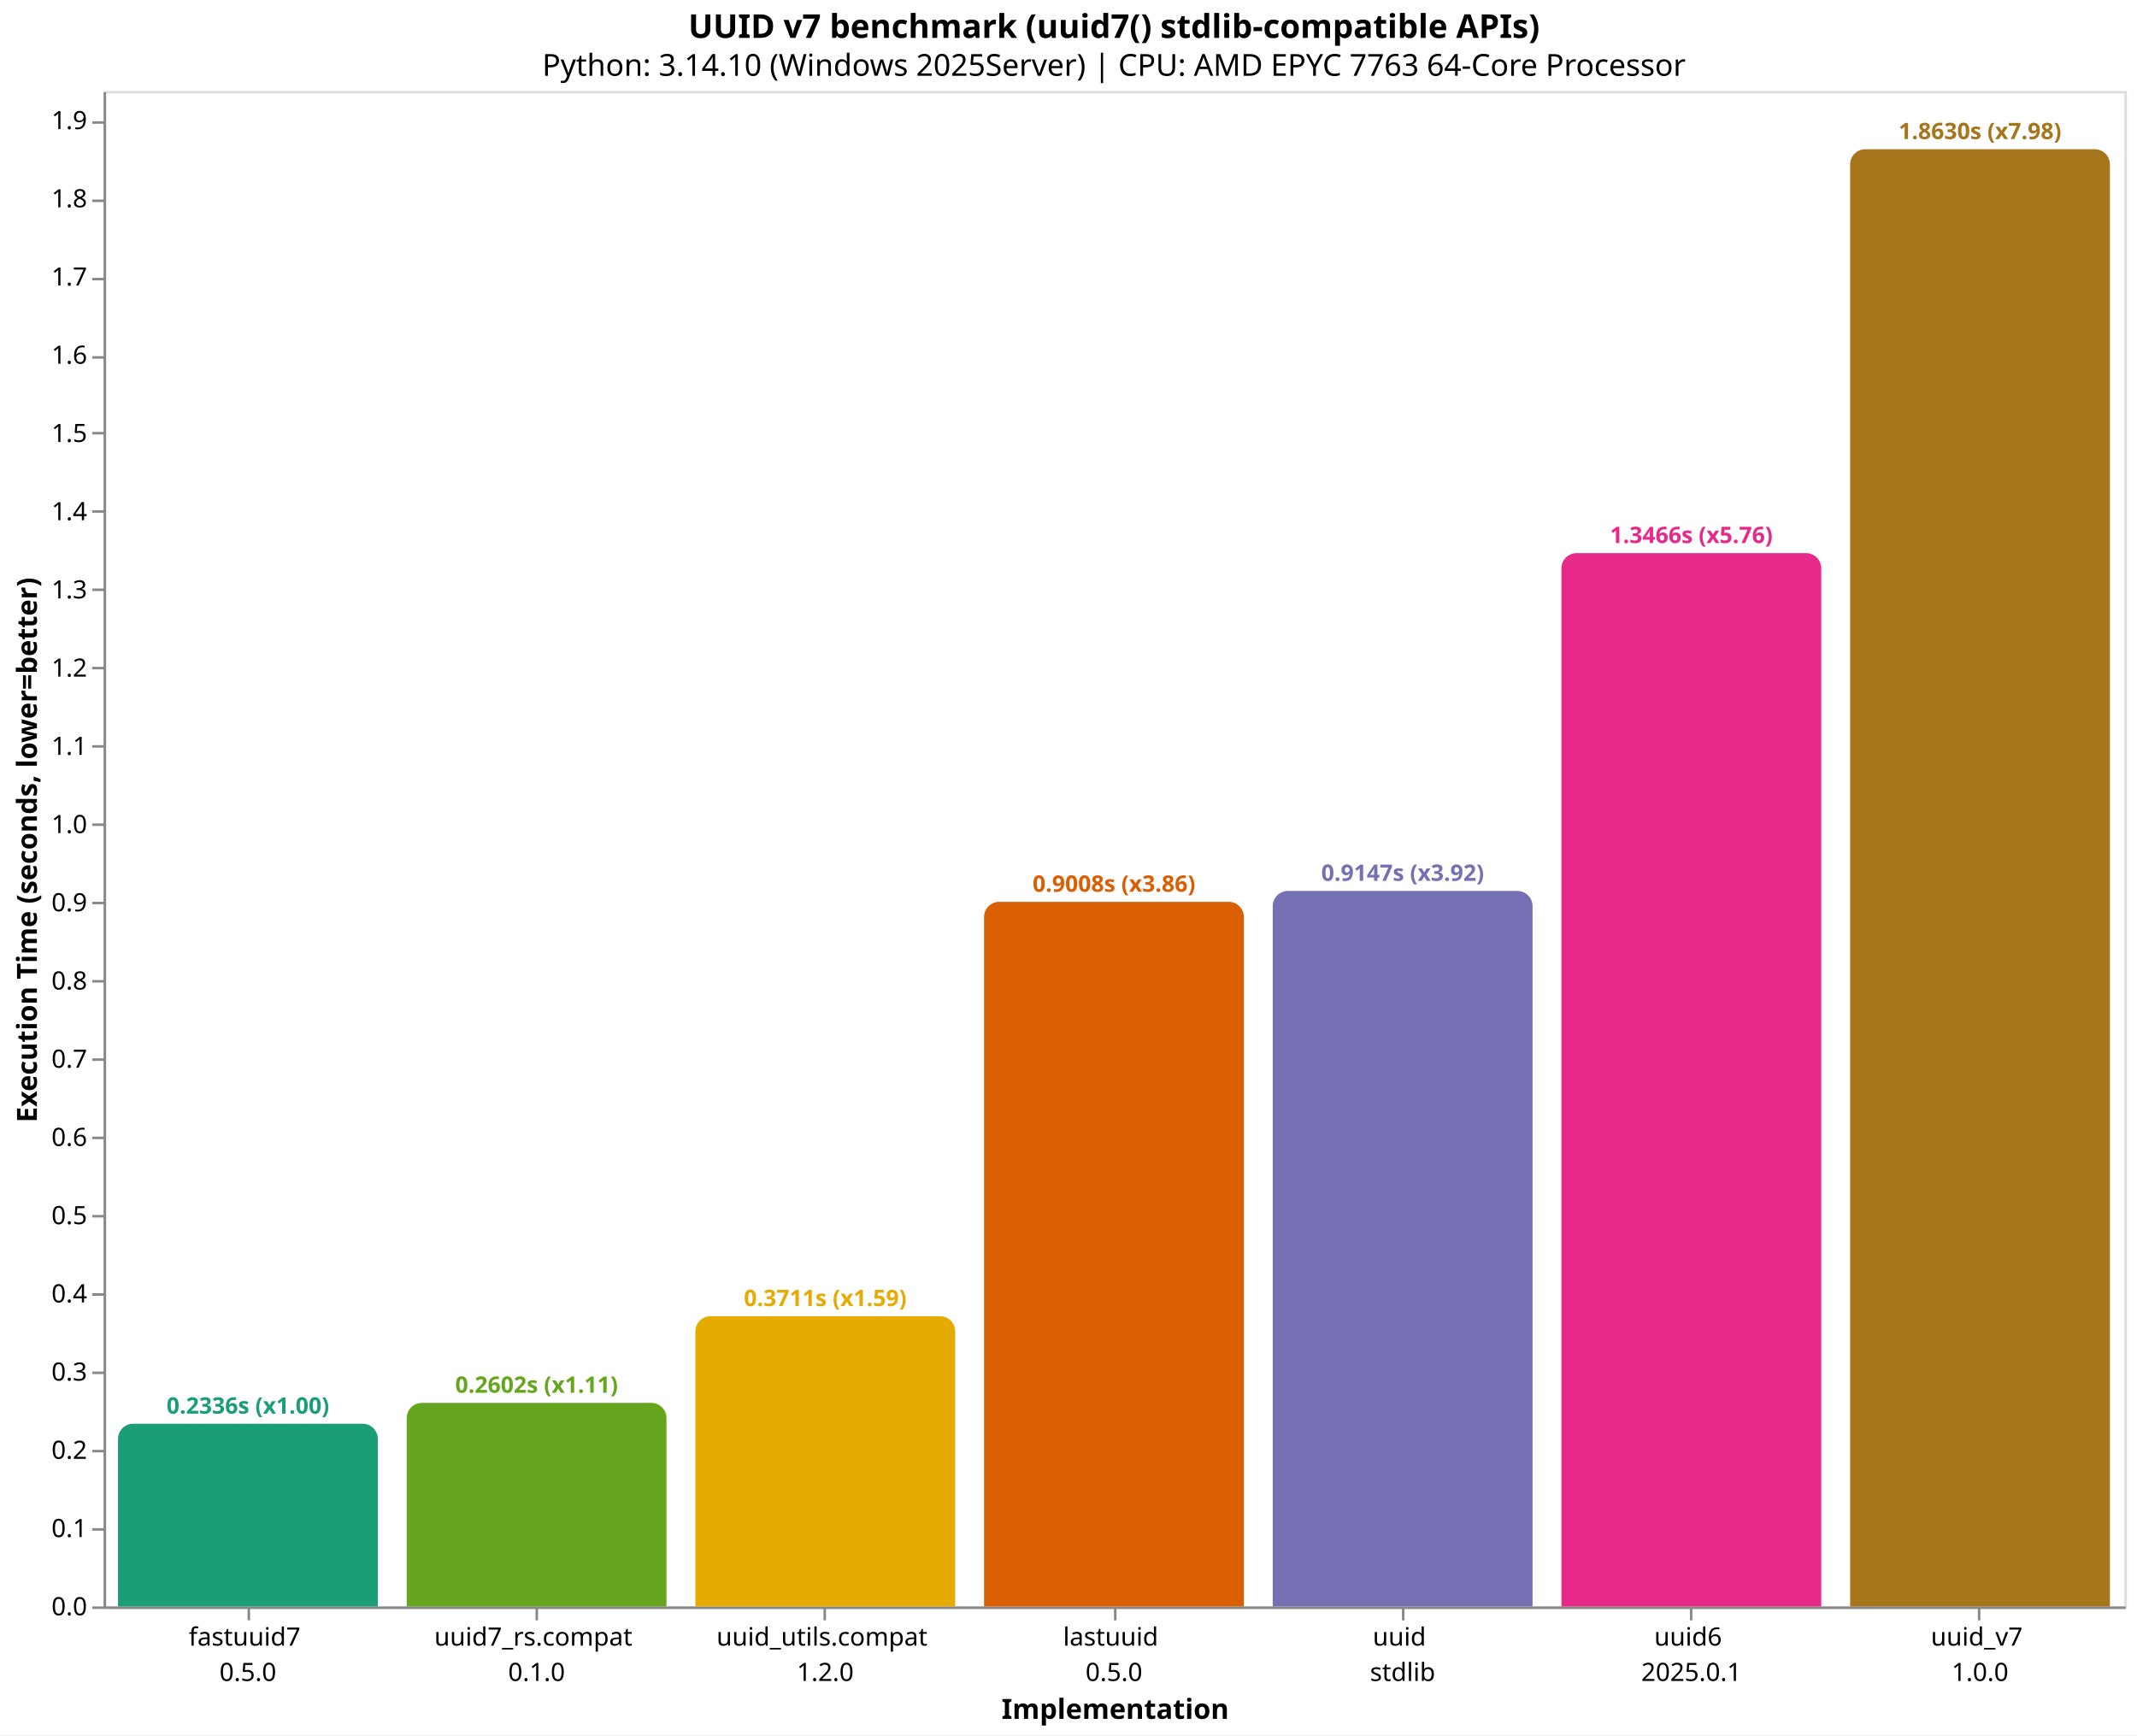
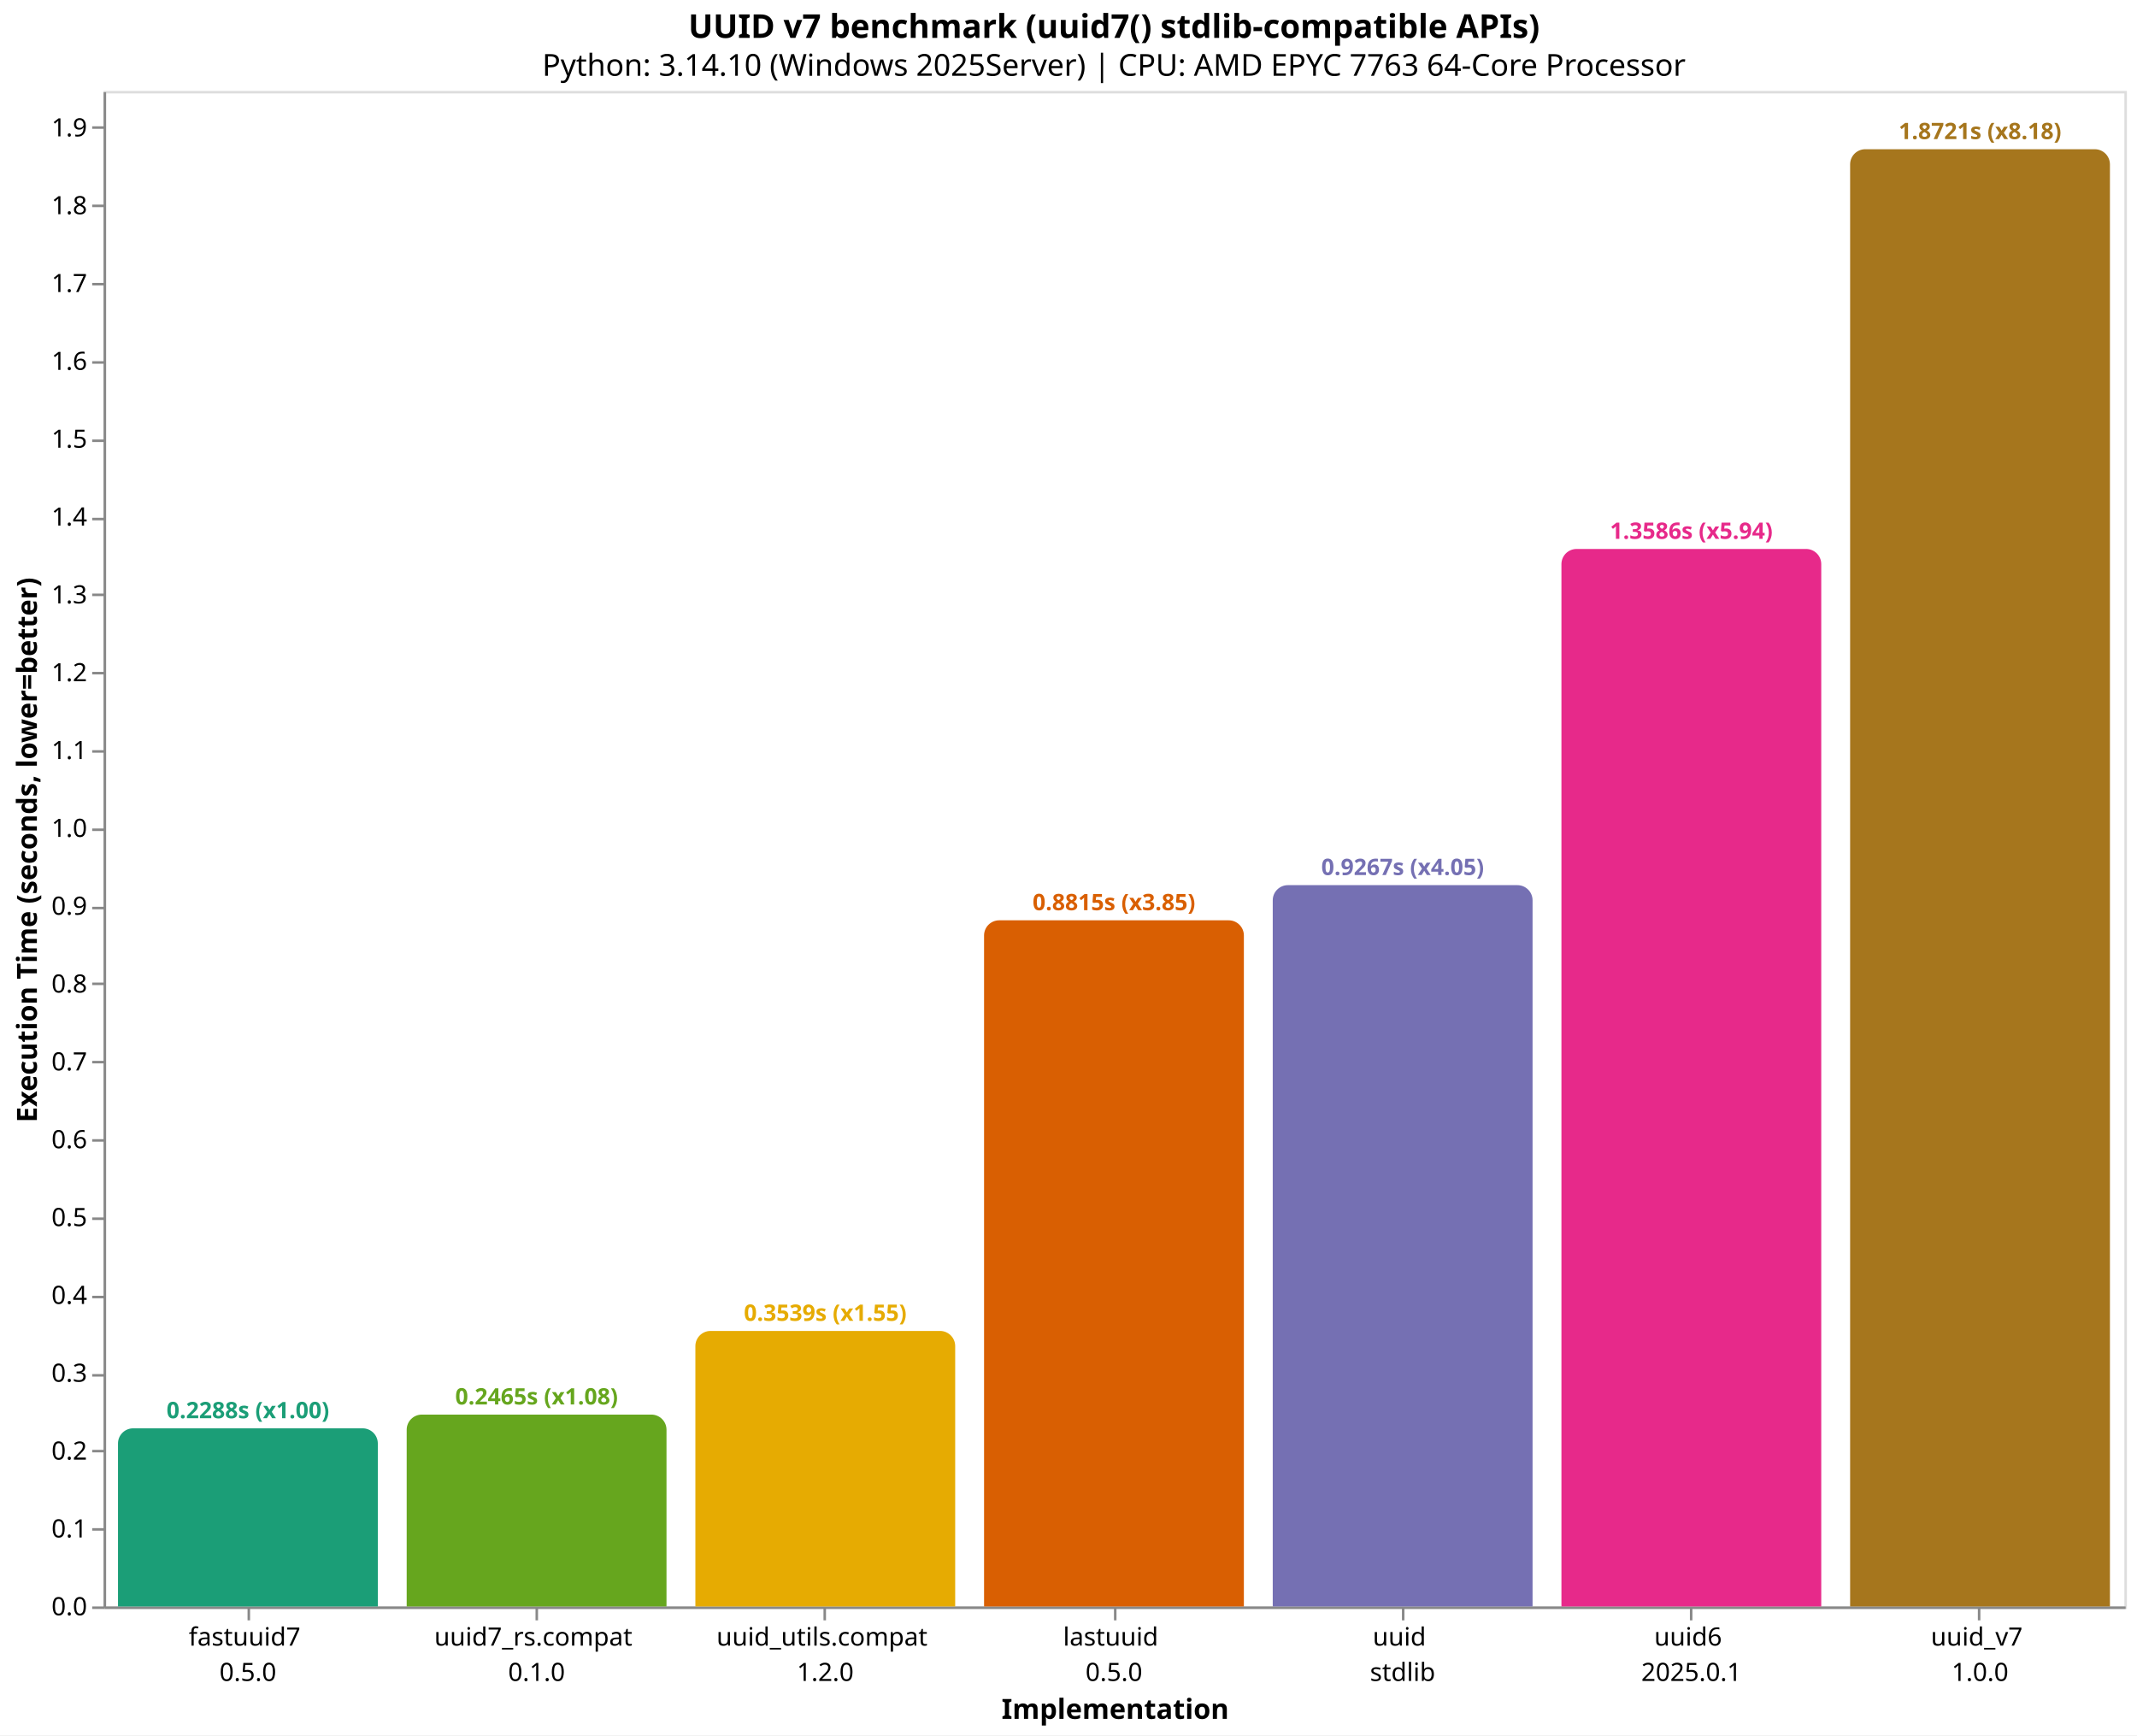
<svg xmlns="http://www.w3.org/2000/svg" version="1.1" class="marks" width="846" height="687" viewBox="0 0 846 687">
  <rect width="846" height="687" fill="white" />
  <g fill="none" stroke-miterlimit="10" transform="translate(41,36)">
    <g class="mark-group role-frame root" role="graphics-object" aria-roledescription="group mark container">
      <g transform="translate(0,0)">
        <path class="background" aria-hidden="true" d="M0.5,0.5h800v600h-800Z" stroke="#ddd" />
        <g>
          <g class="mark-group role-axis" role="graphics-symbol" aria-roledescription="axis" aria-label="X-axis titled 'Implementation' for a discrete scale with 7 values: fastuuid7&#10;0.5.0, uuid7_rs.compat&#10;0.1.0, uuid_utils.compat&#10;1.2.0, lastuuid&#10;0.5.0, uuid&#10;stdlib, uuid6&#10;2025.0.1, uuid_v7&#10;1.0.0">
            <g transform="translate(0.5,600.5)">
              <path class="background" aria-hidden="true" d="M0,0h0v0h0Z" pointer-events="none" />
              <g>
                <g class="mark-rule role-axis-tick" pointer-events="none">
                  <line transform="translate(57,0)" x2="0" y2="5" stroke="#888" stroke-width="1" opacity="1" />
                  <line transform="translate(171,0)" x2="0" y2="5" stroke="#888" stroke-width="1" opacity="1" />
                  <line transform="translate(285,0)" x2="0" y2="5" stroke="#888" stroke-width="1" opacity="1" />
                  <line transform="translate(400,0)" x2="0" y2="5" stroke="#888" stroke-width="1" opacity="1" />
                  <line transform="translate(514,0)" x2="0" y2="5" stroke="#888" stroke-width="1" opacity="1" />
                  <line transform="translate(628,0)" x2="0" y2="5" stroke="#888" stroke-width="1" opacity="1" />
                  <line transform="translate(742,0)" x2="0" y2="5" stroke="#888" stroke-width="1" opacity="1" />
                </g>
                <g class="mark-text role-axis-label" pointer-events="none">
                  <text text-anchor="middle" transform="translate(56.64286,15)" font-family="sans-serif" font-size="10px" fill="#000" opacity="1">
                    <tspan>fastuuid7</tspan>
                    <tspan x="0" dy="14">0.5.0</tspan>
                  </text>
                  <text text-anchor="middle" transform="translate(170.9286,15)" font-family="sans-serif" font-size="10px" fill="#000" opacity="1">
                    <tspan>uuid7_rs.compat</tspan>
                    <tspan x="0" dy="14">0.1.0</tspan>
                  </text>
                  <text text-anchor="middle" transform="translate(285.2143,15)" font-family="sans-serif" font-size="10px" fill="#000" opacity="1">
                    <tspan>uuid_utils.compat</tspan>
                    <tspan x="0" dy="14">1.2.0</tspan>
                  </text>
                  <text text-anchor="middle" transform="translate(399.5,15)" font-family="sans-serif" font-size="10px" fill="#000" opacity="1">
                    <tspan>lastuuid</tspan>
                    <tspan x="0" dy="14">0.5.0</tspan>
                  </text>
                  <text text-anchor="middle" transform="translate(513.7857,15)" font-family="sans-serif" font-size="10px" fill="#000" opacity="1">
                    <tspan>uuid</tspan>
                    <tspan x="0" dy="14">stdlib</tspan>
                  </text>
                  <text text-anchor="middle" transform="translate(628.0714,15)" font-family="sans-serif" font-size="10px" fill="#000" opacity="1">
                    <tspan>uuid6</tspan>
                    <tspan x="0" dy="14">2025.0.1</tspan>
                  </text>
                  <text text-anchor="middle" transform="translate(742.3571,15)" font-family="sans-serif" font-size="10px" fill="#000" opacity="1">
                    <tspan>uuid_v7</tspan>
                    <tspan x="0" dy="14">1.0.0</tspan>
                  </text>
                </g>
                <g class="mark-rule role-axis-domain" pointer-events="none">
                  <line transform="translate(0,0)" x2="800" y2="0" stroke="#888" stroke-width="1" opacity="1" />
                </g>
                <g class="mark-text role-axis-title" pointer-events="none">
                  <text text-anchor="middle" transform="translate(400,44)" font-family="sans-serif" font-size="11px" font-weight="bold" fill="#000" opacity="1">Implementation</text>
                </g>
              </g>
              <path class="foreground" aria-hidden="true" d="" pointer-events="none" display="none" />
            </g>
          </g>
          <g class="mark-group role-axis" role="graphics-symbol" aria-roledescription="axis" aria-label="Y-axis titled 'Execution Time (seconds, lower=better)' for a linear scale with values from 0.0 to 1.9">
            <g transform="translate(0.5,0.5)">
              <path class="background" aria-hidden="true" d="M0,0h0v0h0Z" pointer-events="none" />
              <g>
                <g class="mark-rule role-axis-tick" pointer-events="none">
                  <line transform="translate(0,600)" x2="-5" y2="0" stroke="#888" stroke-width="1" opacity="1" />
                  <line transform="translate(0,569)" x2="-5" y2="0" stroke="#888" stroke-width="1" opacity="1" />
                  <line transform="translate(0,538)" x2="-5" y2="0" stroke="#888" stroke-width="1" opacity="1" />
-                   <line transform="translate(0,507)" x2="-5" y2="0" stroke="#888" stroke-width="1" opacity="1" />
-                   <line transform="translate(0,476)" x2="-5" y2="0" stroke="#888" stroke-width="1" opacity="1" />
-                   <line transform="translate(0,445)" x2="-5" y2="0" stroke="#888" stroke-width="1" opacity="1" />
-                   <line transform="translate(0,414)" x2="-5" y2="0" stroke="#888" stroke-width="1" opacity="1" />
-                   <line transform="translate(0,383)" x2="-5" y2="0" stroke="#888" stroke-width="1" opacity="1" />
-                   <line transform="translate(0,352)" x2="-5" y2="0" stroke="#888" stroke-width="1" opacity="1" />
-                   <line transform="translate(0,321)" x2="-5" y2="0" stroke="#888" stroke-width="1" opacity="1" />
-                   <line transform="translate(0,290)" x2="-5" y2="0" stroke="#888" stroke-width="1" opacity="1" />
-                   <line transform="translate(0,259)" x2="-5" y2="0" stroke="#888" stroke-width="1" opacity="1" />
-                   <line transform="translate(0,228)" x2="-5" y2="0" stroke="#888" stroke-width="1" opacity="1" />
-                   <line transform="translate(0,197)" x2="-5" y2="0" stroke="#888" stroke-width="1" opacity="1" />
-                   <line transform="translate(0,166)" x2="-5" y2="0" stroke="#888" stroke-width="1" opacity="1" />
-                   <line transform="translate(0,135)" x2="-5" y2="0" stroke="#888" stroke-width="1" opacity="1" />
-                   <line transform="translate(0,105)" x2="-5" y2="0" stroke="#888" stroke-width="1" opacity="1" />
-                   <line transform="translate(0,74)" x2="-5" y2="0" stroke="#888" stroke-width="1" opacity="1" />
-                   <line transform="translate(0,43)" x2="-5" y2="0" stroke="#888" stroke-width="1" opacity="1" />
-                   <line transform="translate(0,12)" x2="-5" y2="0" stroke="#888" stroke-width="1" opacity="1" />
+                   <line transform="translate(0,508)" x2="-5" y2="0" stroke="#888" stroke-width="1" opacity="1" />
+                   <line transform="translate(0,477)" x2="-5" y2="0" stroke="#888" stroke-width="1" opacity="1" />
+                   <line transform="translate(0,446)" x2="-5" y2="0" stroke="#888" stroke-width="1" opacity="1" />
+                   <line transform="translate(0,415)" x2="-5" y2="0" stroke="#888" stroke-width="1" opacity="1" />
+                   <line transform="translate(0,384)" x2="-5" y2="0" stroke="#888" stroke-width="1" opacity="1" />
+                   <line transform="translate(0,353)" x2="-5" y2="0" stroke="#888" stroke-width="1" opacity="1" />
+                   <line transform="translate(0,323)" x2="-5" y2="0" stroke="#888" stroke-width="1" opacity="1" />
+                   <line transform="translate(0,292)" x2="-5" y2="0" stroke="#888" stroke-width="1" opacity="1" />
+                   <line transform="translate(0,261)" x2="-5" y2="0" stroke="#888" stroke-width="1" opacity="1" />
+                   <line transform="translate(0,230)" x2="-5" y2="0" stroke="#888" stroke-width="1" opacity="1" />
+                   <line transform="translate(0,199)" x2="-5" y2="0" stroke="#888" stroke-width="1" opacity="1" />
+                   <line transform="translate(0,169)" x2="-5" y2="0" stroke="#888" stroke-width="1" opacity="1" />
+                   <line transform="translate(0,138)" x2="-5" y2="0" stroke="#888" stroke-width="1" opacity="1" />
+                   <line transform="translate(0,107)" x2="-5" y2="0" stroke="#888" stroke-width="1" opacity="1" />
+                   <line transform="translate(0,76)" x2="-5" y2="0" stroke="#888" stroke-width="1" opacity="1" />
+                   <line transform="translate(0,45)" x2="-5" y2="0" stroke="#888" stroke-width="1" opacity="1" />
+                   <line transform="translate(0,14)" x2="-5" y2="0" stroke="#888" stroke-width="1" opacity="1" />
                </g>
                <g class="mark-text role-axis-label" pointer-events="none">
                  <text text-anchor="end" transform="translate(-7,603)" font-family="sans-serif" font-size="10px" fill="#000" opacity="1">0.0</text>
-                   <text text-anchor="end" transform="translate(-7,572.0322)" font-family="sans-serif" font-size="10px" fill="#000" opacity="1">0.1</text>
-                   <text text-anchor="end" transform="translate(-7,541.0645)" font-family="sans-serif" font-size="10px" fill="#000" opacity="1">0.2</text>
-                   <text text-anchor="end" transform="translate(-7,510.0967)" font-family="sans-serif" font-size="10px" fill="#000" opacity="1">0.3</text>
-                   <text text-anchor="end" transform="translate(-7,479.129)" font-family="sans-serif" font-size="10px" fill="#000" opacity="1">0.4</text>
-                   <text text-anchor="end" transform="translate(-7,448.1612)" font-family="sans-serif" font-size="10px" fill="#000" opacity="1">0.5</text>
-                   <text text-anchor="end" transform="translate(-7,417.1935)" font-family="sans-serif" font-size="10px" fill="#000" opacity="1">0.6</text>
-                   <text text-anchor="end" transform="translate(-7,386.2257)" font-family="sans-serif" font-size="10px" fill="#000" opacity="1">0.7</text>
-                   <text text-anchor="end" transform="translate(-7,355.258)" font-family="sans-serif" font-size="10px" fill="#000" opacity="1">0.8</text>
-                   <text text-anchor="end" transform="translate(-7,324.2902)" font-family="sans-serif" font-size="10px" fill="#000" opacity="1">0.9</text>
-                   <text text-anchor="end" transform="translate(-7,293.3225)" font-family="sans-serif" font-size="10px" fill="#000" opacity="1">1.0</text>
-                   <text text-anchor="end" transform="translate(-7,262.3547)" font-family="sans-serif" font-size="10px" fill="#000" opacity="1">1.1</text>
-                   <text text-anchor="end" transform="translate(-7,231.387)" font-family="sans-serif" font-size="10px" fill="#000" opacity="1">1.2</text>
-                   <text text-anchor="end" transform="translate(-7,200.4192)" font-family="sans-serif" font-size="10px" fill="#000" opacity="1">1.3</text>
-                   <text text-anchor="end" transform="translate(-7,169.4515)" font-family="sans-serif" font-size="10px" fill="#000" opacity="1">1.4</text>
-                   <text text-anchor="end" transform="translate(-7,138.4837)" font-family="sans-serif" font-size="10px" fill="#000" opacity="1">1.5</text>
-                   <text text-anchor="end" transform="translate(-7,107.516)" font-family="sans-serif" font-size="10px" fill="#000" opacity="1">1.6</text>
-                   <text text-anchor="end" transform="translate(-7,76.5482)" font-family="sans-serif" font-size="10px" fill="#000" opacity="1">1.7</text>
-                   <text text-anchor="end" transform="translate(-7,45.58044)" font-family="sans-serif" font-size="10px" fill="#000" opacity="1">1.8</text>
-                   <text text-anchor="end" transform="translate(-7,14.61269)" font-family="sans-serif" font-size="10px" fill="#000" opacity="1">1.9</text>
+                   <text text-anchor="end" transform="translate(-7,572.1838)" font-family="sans-serif" font-size="10px" fill="#000" opacity="1">0.1</text>
+                   <text text-anchor="end" transform="translate(-7,541.3676)" font-family="sans-serif" font-size="10px" fill="#000" opacity="1">0.2</text>
+                   <text text-anchor="end" transform="translate(-7,510.5514)" font-family="sans-serif" font-size="10px" fill="#000" opacity="1">0.3</text>
+                   <text text-anchor="end" transform="translate(-7,479.7351)" font-family="sans-serif" font-size="10px" fill="#000" opacity="1">0.4</text>
+                   <text text-anchor="end" transform="translate(-7,448.9189)" font-family="sans-serif" font-size="10px" fill="#000" opacity="1">0.5</text>
+                   <text text-anchor="end" transform="translate(-7,418.1027)" font-family="sans-serif" font-size="10px" fill="#000" opacity="1">0.6</text>
+                   <text text-anchor="end" transform="translate(-7,387.2865)" font-family="sans-serif" font-size="10px" fill="#000" opacity="1">0.7</text>
+                   <text text-anchor="end" transform="translate(-7,356.4703)" font-family="sans-serif" font-size="10px" fill="#000" opacity="1">0.8</text>
+                   <text text-anchor="end" transform="translate(-7,325.6541)" font-family="sans-serif" font-size="10px" fill="#000" opacity="1">0.9</text>
+                   <text text-anchor="end" transform="translate(-7,294.8378)" font-family="sans-serif" font-size="10px" fill="#000" opacity="1">1.0</text>
+                   <text text-anchor="end" transform="translate(-7,264.0216)" font-family="sans-serif" font-size="10px" fill="#000" opacity="1">1.1</text>
+                   <text text-anchor="end" transform="translate(-7,233.2054)" font-family="sans-serif" font-size="10px" fill="#000" opacity="1">1.2</text>
+                   <text text-anchor="end" transform="translate(-7,202.3892)" font-family="sans-serif" font-size="10px" fill="#000" opacity="1">1.3</text>
+                   <text text-anchor="end" transform="translate(-7,171.573)" font-family="sans-serif" font-size="10px" fill="#000" opacity="1">1.4</text>
+                   <text text-anchor="end" transform="translate(-7,140.7568)" font-family="sans-serif" font-size="10px" fill="#000" opacity="1">1.5</text>
+                   <text text-anchor="end" transform="translate(-7,109.9405)" font-family="sans-serif" font-size="10px" fill="#000" opacity="1">1.6</text>
+                   <text text-anchor="end" transform="translate(-7,79.12433)" font-family="sans-serif" font-size="10px" fill="#000" opacity="1">1.7</text>
+                   <text text-anchor="end" transform="translate(-7,48.30811)" font-family="sans-serif" font-size="10px" fill="#000" opacity="1">1.8</text>
+                   <text text-anchor="end" transform="translate(-7,17.4919)" font-family="sans-serif" font-size="10px" fill="#000" opacity="1">1.9</text>
                </g>
                <g class="mark-rule role-axis-domain" pointer-events="none">
                  <line transform="translate(0,600)" x2="0" y2="-600" stroke="#888" stroke-width="1" opacity="1" />
                </g>
                <g class="mark-text role-axis-title" pointer-events="none">
                  <text text-anchor="middle" transform="translate(-24.90137,300) rotate(-90) translate(0,-2)" font-family="sans-serif" font-size="11px" font-weight="bold" fill="#000" opacity="1">Execution Time (seconds, lower=better)</text>
                </g>
              </g>
              <path class="foreground" aria-hidden="true" d="" pointer-events="none" display="none" />
            </g>
          </g>
          <g class="mark-group role-scope" role="graphics-object" aria-roledescription="group mark container">
-             <g transform="translate(5.714286,527.6644)">
-               <path class="background" aria-hidden="true" d="M6,0L96.857,0C100.169,0,102.857,2.689,102.857,6L102.857,72.336C102.857,72.336,102.857,72.336,102.857,72.336L0,72.336C0,72.336,0,72.336,0,72.336L0,6C0,2.689,2.689,0,6,0Z" />
+             <g transform="translate(5.714286,529.4824)">
+               <path class="background" aria-hidden="true" d="M6,0L96.857,0C100.169,0,102.857,2.689,102.857,6L102.857,70.518C102.857,70.518,102.857,70.518,102.857,70.518L0,70.518C0,70.518,0,70.518,0,70.518L0,6C0,2.689,2.689,0,6,0Z" />
              <g clip-path="url(#clip10)">
                <g class="mark-group role-scope" role="graphics-object" aria-roledescription="group mark container">
-                   <g transform="translate(0,-527.6644)">
-                     <path class="background" aria-hidden="true" d="M0,0h102.857v0h-102.857Z" />
-                     <g>
-                       <g class="mark-rect role-mark layer_0_marks" role="graphics-object" aria-roledescription="rect mark container">
-                         <path aria-label="Implementation: fastuuid7&#10;0.5.0; Execution Time (seconds, lower=better): 0.2335835; implementation: fastuuid7; Execution Time (s): 0.2336; Slowdown: 1.00" role="graphics-symbol" aria-roledescription="bar" d="M0,527.664h102.857v72.336h-102.857Z" fill="#1b9e77" />
-                       </g>
-                     </g>
-                     <path class="foreground" aria-hidden="true" d="" display="none" />
-                   </g>
-                 </g>
-               </g>
-               <path class="foreground" aria-hidden="true" d="" display="none" />
-             </g>
-             <g transform="translate(120,519.4072)">
-               <path class="background" aria-hidden="true" d="M6,0L96.857,0C100.169,0,102.857,2.689,102.857,6L102.857,80.593C102.857,80.593,102.857,80.593,102.857,80.593L0,80.593C0,80.593,0,80.593,0,80.593L0,6C0,2.689,2.689,0,6,0Z" />
+                   <g transform="translate(0,-529.4824)">
+                     <path class="background" aria-hidden="true" d="M0,0h102.857v0h-102.857Z" />
+                     <g>
+                       <g class="mark-rect role-mark layer_0_marks" role="graphics-object" aria-roledescription="rect mark container">
+                         <path aria-label="Implementation: fastuuid7&#10;0.5.0; Execution Time (seconds, lower=better): 0.2288327; implementation: fastuuid7; Execution Time (s): 0.2288; Slowdown: 1.00" role="graphics-symbol" aria-roledescription="bar" d="M0,529.482h102.857v70.518h-102.857Z" fill="#1b9e77" />
+                       </g>
+                     </g>
+                     <path class="foreground" aria-hidden="true" d="" display="none" />
+                   </g>
+                 </g>
+               </g>
+               <path class="foreground" aria-hidden="true" d="" display="none" />
+             </g>
+             <g transform="translate(120,524.0444)">
+               <path class="background" aria-hidden="true" d="M6,0L96.857,0C100.169,0,102.857,2.689,102.857,6L102.857,75.956C102.857,75.956,102.857,75.956,102.857,75.956L0,75.956C0,75.956,0,75.956,0,75.956L0,6C0,2.689,2.689,0,6,0Z" />
              <g clip-path="url(#clip11)">
                <g class="mark-group role-scope" role="graphics-object" aria-roledescription="group mark container">
-                   <g transform="translate(0,-519.4072)">
-                     <path class="background" aria-hidden="true" d="M0,0h102.857v0h-102.857Z" />
-                     <g>
-                       <g class="mark-rect role-mark layer_0_marks" role="graphics-object" aria-roledescription="rect mark container">
-                         <path aria-label="Implementation: uuid7_rs.compat&#10;0.1.0; Execution Time (seconds, lower=better): 0.2602475; implementation: uuid7_rs.compat; Execution Time (s): 0.2602; Slowdown: 1.11" role="graphics-symbol" aria-roledescription="bar" d="M0,519.407h102.857v80.593h-102.857Z" fill="#66a61e" />
-                       </g>
-                     </g>
-                     <path class="foreground" aria-hidden="true" d="" display="none" />
-                   </g>
-                 </g>
-               </g>
-               <path class="foreground" aria-hidden="true" d="" display="none" />
-             </g>
-             <g transform="translate(234.2857,485.0841)">
-               <path class="background" aria-hidden="true" d="M6,0L96.857,0C100.169,0,102.857,2.689,102.857,6L102.857,114.916C102.857,114.916,102.857,114.916,102.857,114.916L0,114.916C0,114.916,0,114.916,0,114.916L0,6C0,2.689,2.689,0,6,0Z" />
+                   <g transform="translate(0,-524.0444)">
+                     <path class="background" aria-hidden="true" d="M0,0h102.857v0h-102.857Z" />
+                     <g>
+                       <g class="mark-rect role-mark layer_0_marks" role="graphics-object" aria-roledescription="rect mark container">
+                         <path aria-label="Implementation: uuid7_rs.compat&#10;0.1.0; Execution Time (seconds, lower=better): 0.2464794; implementation: uuid7_rs.compat; Execution Time (s): 0.2465; Slowdown: 1.08" role="graphics-symbol" aria-roledescription="bar" d="M0,524.044h102.857v75.956h-102.857Z" fill="#66a61e" />
+                       </g>
+                     </g>
+                     <path class="foreground" aria-hidden="true" d="" display="none" />
+                   </g>
+                 </g>
+               </g>
+               <path class="foreground" aria-hidden="true" d="" display="none" />
+             </g>
+             <g transform="translate(234.2857,490.9275)">
+               <path class="background" aria-hidden="true" d="M6,0L96.857,0C100.169,0,102.857,2.689,102.857,6L102.857,109.073C102.857,109.073,102.857,109.073,102.857,109.073L0,109.073C0,109.073,0,109.073,0,109.073L0,6C0,2.689,2.689,0,6,0Z" />
              <g clip-path="url(#clip12)">
                <g class="mark-group role-scope" role="graphics-object" aria-roledescription="group mark container">
-                   <g transform="translate(0,-485.0841)">
-                     <path class="background" aria-hidden="true" d="M0,0h102.857v0h-102.857Z" />
-                     <g>
-                       <g class="mark-rect role-mark layer_0_marks" role="graphics-object" aria-roledescription="rect mark container">
-                         <path aria-label="Implementation: uuid_utils.compat&#10;1.2.0; Execution Time (seconds, lower=better): 0.3710826; implementation: uuid_utils.compat; Execution Time (s): 0.3711; Slowdown: 1.59" role="graphics-symbol" aria-roledescription="bar" d="M0,485.084h102.857v114.916h-102.857Z" fill="#e6ab02" />
-                       </g>
-                     </g>
-                     <path class="foreground" aria-hidden="true" d="" display="none" />
-                   </g>
-                 </g>
-               </g>
-               <path class="foreground" aria-hidden="true" d="" display="none" />
-             </g>
-             <g transform="translate(348.5714,321.0456)">
-               <path class="background" aria-hidden="true" d="M6,0L96.857,0C100.169,0,102.857,2.689,102.857,6L102.857,278.954C102.857,278.954,102.857,278.954,102.857,278.954L0,278.954C0,278.954,0,278.954,0,278.954L0,6C0,2.689,2.689,0,6,0Z" />
+                   <g transform="translate(0,-490.9275)">
+                     <path class="background" aria-hidden="true" d="M0,0h102.857v0h-102.857Z" />
+                     <g>
+                       <g class="mark-rect role-mark layer_0_marks" role="graphics-object" aria-roledescription="rect mark container">
+                         <path aria-label="Implementation: uuid_utils.compat&#10;1.2.0; Execution Time (seconds, lower=better): 0.3539453; implementation: uuid_utils.compat; Execution Time (s): 0.3539; Slowdown: 1.55" role="graphics-symbol" aria-roledescription="bar" d="M0,490.927h102.857v109.073h-102.857Z" fill="#e6ab02" />
+                       </g>
+                     </g>
+                     <path class="foreground" aria-hidden="true" d="" display="none" />
+                   </g>
+                 </g>
+               </g>
+               <path class="foreground" aria-hidden="true" d="" display="none" />
+             </g>
+             <g transform="translate(348.5714,328.3547)">
+               <path class="background" aria-hidden="true" d="M6,0L96.857,0C100.169,0,102.857,2.689,102.857,6L102.857,271.645C102.857,271.645,102.857,271.645,102.857,271.645L0,271.645C0,271.645,0,271.645,0,271.645L0,6C0,2.689,2.689,0,6,0Z" />
              <g clip-path="url(#clip13)">
                <g class="mark-group role-scope" role="graphics-object" aria-roledescription="group mark container">
-                   <g transform="translate(0,-321.0456)">
-                     <path class="background" aria-hidden="true" d="M0,0h102.857v0h-102.857Z" />
-                     <g>
-                       <g class="mark-rect role-mark layer_0_marks" role="graphics-object" aria-roledescription="rect mark container">
-                         <path aria-label="Implementation: lastuuid&#10;0.5.0; Execution Time (seconds, lower=better): 0.90079; implementation: lastuuid; Execution Time (s): 0.9008; Slowdown: 3.86" role="graphics-symbol" aria-roledescription="bar" d="M0,321.046h102.857v278.954h-102.857Z" fill="#d95f02" />
-                       </g>
-                     </g>
-                     <path class="foreground" aria-hidden="true" d="" display="none" />
-                   </g>
-                 </g>
-               </g>
-               <path class="foreground" aria-hidden="true" d="" display="none" />
-             </g>
-             <g transform="translate(462.8571,316.7295)">
-               <path class="background" aria-hidden="true" d="M6,0L96.857,0C100.169,0,102.857,2.689,102.857,6L102.857,283.27C102.857,283.27,102.857,283.27,102.857,283.27L0,283.27C0,283.27,0,283.27,0,283.27L0,6C0,2.689,2.689,0,6,0Z" />
+                   <g transform="translate(0,-328.3547)">
+                     <path class="background" aria-hidden="true" d="M0,0h102.857v0h-102.857Z" />
+                     <g>
+                       <g class="mark-rect role-mark layer_0_marks" role="graphics-object" aria-roledescription="rect mark container">
+                         <path aria-label="Implementation: lastuuid&#10;0.5.0; Execution Time (seconds, lower=better): 0.8815013; implementation: lastuuid; Execution Time (s): 0.8815; Slowdown: 3.85" role="graphics-symbol" aria-roledescription="bar" d="M0,328.355h102.857v271.645h-102.857Z" fill="#d95f02" />
+                       </g>
+                     </g>
+                     <path class="foreground" aria-hidden="true" d="" display="none" />
+                   </g>
+                 </g>
+               </g>
+               <path class="foreground" aria-hidden="true" d="" display="none" />
+             </g>
+             <g transform="translate(462.8571,314.434)">
+               <path class="background" aria-hidden="true" d="M6,0L96.857,0C100.169,0,102.857,2.689,102.857,6L102.857,285.566C102.857,285.566,102.857,285.566,102.857,285.566L0,285.566C0,285.566,0,285.566,0,285.566L0,6C0,2.689,2.689,0,6,0Z" />
              <g clip-path="url(#clip14)">
                <g class="mark-group role-scope" role="graphics-object" aria-roledescription="group mark container">
-                   <g transform="translate(0,-316.7295)">
-                     <path class="background" aria-hidden="true" d="M0,0h102.857v0h-102.857Z" />
-                     <g>
-                       <g class="mark-rect role-mark layer_0_marks" role="graphics-object" aria-roledescription="rect mark container">
-                         <path aria-label="Implementation: uuid&#10;stdlib; Execution Time (seconds, lower=better): 0.9147273; implementation: uuid; Execution Time (s): 0.9147; Slowdown: 3.92" role="graphics-symbol" aria-roledescription="bar" d="M0,316.73h102.857v283.27h-102.857Z" fill="#7570b3" />
-                       </g>
-                     </g>
-                     <path class="foreground" aria-hidden="true" d="" display="none" />
-                   </g>
-                 </g>
-               </g>
-               <path class="foreground" aria-hidden="true" d="" display="none" />
-             </g>
-             <g transform="translate(577.1429,182.9901)">
-               <path class="background" aria-hidden="true" d="M6,0L96.857,0C100.169,0,102.857,2.689,102.857,6L102.857,417.01C102.857,417.01,102.857,417.01,102.857,417.01L0,417.01C0,417.01,0,417.01,0,417.01L0,6C0,2.689,2.689,0,6,0Z" />
+                   <g transform="translate(0,-314.434)">
+                     <path class="background" aria-hidden="true" d="M0,0h102.857v0h-102.857Z" />
+                     <g>
+                       <g class="mark-rect role-mark layer_0_marks" role="graphics-object" aria-roledescription="rect mark container">
+                         <path aria-label="Implementation: uuid&#10;stdlib; Execution Time (seconds, lower=better): 0.9266744; implementation: uuid; Execution Time (s): 0.9267; Slowdown: 4.05" role="graphics-symbol" aria-roledescription="bar" d="M0,314.434h102.857v285.566h-102.857Z" fill="#7570b3" />
+                       </g>
+                     </g>
+                     <path class="foreground" aria-hidden="true" d="" display="none" />
+                   </g>
+                 </g>
+               </g>
+               <path class="foreground" aria-hidden="true" d="" display="none" />
+             </g>
+             <g transform="translate(577.1429,181.3375)">
+               <path class="background" aria-hidden="true" d="M6,0L96.857,0C100.169,0,102.857,2.689,102.857,6L102.857,418.663C102.857,418.663,102.857,418.663,102.857,418.663L0,418.663C0,418.663,0,418.663,0,418.663L0,6C0,2.689,2.689,0,6,0Z" />
              <g clip-path="url(#clip15)">
                <g class="mark-group role-scope" role="graphics-object" aria-roledescription="group mark container">
-                   <g transform="translate(0,-182.9901)">
-                     <path class="background" aria-hidden="true" d="M0,0h102.857v0h-102.857Z" />
-                     <g>
-                       <g class="mark-rect role-mark layer_0_marks" role="graphics-object" aria-roledescription="rect mark container">
-                         <path aria-label="Implementation: uuid6&#10;2025.0.1; Execution Time (seconds, lower=better): 1.346594; implementation: uuid6; Execution Time (s): 1.3466; Slowdown: 5.76" role="graphics-symbol" aria-roledescription="bar" d="M0,182.99h102.857v417.01h-102.857Z" fill="#e7298a" />
+                   <g transform="translate(0,-181.3375)">
+                     <path class="background" aria-hidden="true" d="M0,0h102.857v0h-102.857Z" />
+                     <g>
+                       <g class="mark-rect role-mark layer_0_marks" role="graphics-object" aria-roledescription="rect mark container">
+                         <path aria-label="Implementation: uuid6&#10;2025.0.1; Execution Time (seconds, lower=better): 1.3585787; implementation: uuid6; Execution Time (s): 1.3586; Slowdown: 5.94" role="graphics-symbol" aria-roledescription="bar" d="M0,181.337h102.857v418.663h-102.857Z" fill="#e7298a" />
                      </g>
                    </g>
                    <path class="foreground" aria-hidden="true" d="" display="none" />
                  </g>
                </g>
              </g>
              <path class="foreground" aria-hidden="true" d="" display="none" />
            </g>
            <g transform="translate(691.4286,23.07692)">
              <path class="background" aria-hidden="true" d="M6,0L96.857,0C100.169,0,102.857,2.689,102.857,6L102.857,576.923C102.857,576.923,102.857,576.923,102.857,576.923L0,576.923C0,576.923,0,576.923,0,576.923L0,6C0,2.689,2.689,0,6,0Z" />
              <g clip-path="url(#clip16)">
                <g class="mark-group role-scope" role="graphics-object" aria-roledescription="group mark container">
                  <g transform="translate(0,-23.07692)">
                    <path class="background" aria-hidden="true" d="M0,0h102.857v0h-102.857Z" />
                    <g>
                      <g class="mark-rect role-mark layer_0_marks" role="graphics-object" aria-roledescription="rect mark container">
-                         <path aria-label="Implementation: uuid_v7&#10;1.0.0; Execution Time (seconds, lower=better): 1.8629801; implementation: uuid_v7; Execution Time (s): 1.8630; Slowdown: 7.98" role="graphics-symbol" aria-roledescription="bar" d="M0,23.077h102.857v576.923h-102.857Z" fill="#a6761d" />
+                         <path aria-label="Implementation: uuid_v7&#10;1.0.0; Execution Time (seconds, lower=better): 1.8721412; implementation: uuid_v7; Execution Time (s): 1.8721; Slowdown: 8.18" role="graphics-symbol" aria-roledescription="bar" d="M0,23.077h102.857v576.923h-102.857Z" fill="#a6761d" />
                      </g>
                    </g>
                    <path class="foreground" aria-hidden="true" d="" display="none" />
                  </g>
                </g>
              </g>
              <path class="foreground" aria-hidden="true" d="" display="none" />
            </g>
          </g>
          <g class="mark-text role-mark layer_1_marks" role="graphics-object" aria-roledescription="text mark container">
-             <text aria-label="Implementation: fastuuid7&#10;0.5.0; Execution Time (seconds, lower=better): 0.2335835; implementation: fastuuid7; label: 0.2336s (x1.00); Execution Time (s): 0.2336; Slowdown: 1.00" role="graphics-symbol" aria-roledescription="text mark" text-anchor="middle" transform="translate(57.14286,523.6644)" font-family="sans-serif" font-size="9px" font-weight="bold" fill="#1b9e77">0.2336s (x1.00)</text>
-             <text aria-label="Implementation: uuid7_rs.compat&#10;0.1.0; Execution Time (seconds, lower=better): 0.2602475; implementation: uuid7_rs.compat; label: 0.2602s (x1.11); Execution Time (s): 0.2602; Slowdown: 1.11" role="graphics-symbol" aria-roledescription="text mark" text-anchor="middle" transform="translate(171.4286,515.4072)" font-family="sans-serif" font-size="9px" font-weight="bold" fill="#66a61e">0.2602s (x1.11)</text>
-             <text aria-label="Implementation: uuid_utils.compat&#10;1.2.0; Execution Time (seconds, lower=better): 0.3710826; implementation: uuid_utils.compat; label: 0.3711s (x1.59); Execution Time (s): 0.3711; Slowdown: 1.59" role="graphics-symbol" aria-roledescription="text mark" text-anchor="middle" transform="translate(285.7143,481.0841)" font-family="sans-serif" font-size="9px" font-weight="bold" fill="#e6ab02">0.3711s (x1.59)</text>
-             <text aria-label="Implementation: lastuuid&#10;0.5.0; Execution Time (seconds, lower=better): 0.90079; implementation: lastuuid; label: 0.9008s (x3.86); Execution Time (s): 0.9008; Slowdown: 3.86" role="graphics-symbol" aria-roledescription="text mark" text-anchor="middle" transform="translate(400,317.0456)" font-family="sans-serif" font-size="9px" font-weight="bold" fill="#d95f02">0.9008s (x3.86)</text>
-             <text aria-label="Implementation: uuid&#10;stdlib; Execution Time (seconds, lower=better): 0.9147273; implementation: uuid; label: 0.9147s (x3.92); Execution Time (s): 0.9147; Slowdown: 3.92" role="graphics-symbol" aria-roledescription="text mark" text-anchor="middle" transform="translate(514.2857,312.7295)" font-family="sans-serif" font-size="9px" font-weight="bold" fill="#7570b3">0.9147s (x3.92)</text>
-             <text aria-label="Implementation: uuid6&#10;2025.0.1; Execution Time (seconds, lower=better): 1.346594; implementation: uuid6; label: 1.3466s (x5.76); Execution Time (s): 1.3466; Slowdown: 5.76" role="graphics-symbol" aria-roledescription="text mark" text-anchor="middle" transform="translate(628.5714,178.9901)" font-family="sans-serif" font-size="9px" font-weight="bold" fill="#e7298a">1.3466s (x5.76)</text>
-             <text aria-label="Implementation: uuid_v7&#10;1.0.0; Execution Time (seconds, lower=better): 1.8629801; implementation: uuid_v7; label: 1.8630s (x7.98); Execution Time (s): 1.8630; Slowdown: 7.98" role="graphics-symbol" aria-roledescription="text mark" text-anchor="middle" transform="translate(742.8571,19.07692)" font-family="sans-serif" font-size="9px" font-weight="bold" fill="#a6761d">1.8630s (x7.98)</text>
+             <text aria-label="Implementation: fastuuid7&#10;0.5.0; Execution Time (seconds, lower=better): 0.2288327; implementation: fastuuid7; label: 0.2288s (x1.00); Execution Time (s): 0.2288; Slowdown: 1.00" role="graphics-symbol" aria-roledescription="text mark" text-anchor="middle" transform="translate(57.14286,525.4824)" font-family="sans-serif" font-size="9px" font-weight="bold" fill="#1b9e77">0.2288s (x1.00)</text>
+             <text aria-label="Implementation: uuid7_rs.compat&#10;0.1.0; Execution Time (seconds, lower=better): 0.2464794; implementation: uuid7_rs.compat; label: 0.2465s (x1.08); Execution Time (s): 0.2465; Slowdown: 1.08" role="graphics-symbol" aria-roledescription="text mark" text-anchor="middle" transform="translate(171.4286,520.0444)" font-family="sans-serif" font-size="9px" font-weight="bold" fill="#66a61e">0.2465s (x1.08)</text>
+             <text aria-label="Implementation: uuid_utils.compat&#10;1.2.0; Execution Time (seconds, lower=better): 0.3539453; implementation: uuid_utils.compat; label: 0.3539s (x1.55); Execution Time (s): 0.3539; Slowdown: 1.55" role="graphics-symbol" aria-roledescription="text mark" text-anchor="middle" transform="translate(285.7143,486.9275)" font-family="sans-serif" font-size="9px" font-weight="bold" fill="#e6ab02">0.3539s (x1.55)</text>
+             <text aria-label="Implementation: lastuuid&#10;0.5.0; Execution Time (seconds, lower=better): 0.8815013; implementation: lastuuid; label: 0.8815s (x3.85); Execution Time (s): 0.8815; Slowdown: 3.85" role="graphics-symbol" aria-roledescription="text mark" text-anchor="middle" transform="translate(400,324.3547)" font-family="sans-serif" font-size="9px" font-weight="bold" fill="#d95f02">0.8815s (x3.85)</text>
+             <text aria-label="Implementation: uuid&#10;stdlib; Execution Time (seconds, lower=better): 0.9266744; implementation: uuid; label: 0.9267s (x4.05); Execution Time (s): 0.9267; Slowdown: 4.05" role="graphics-symbol" aria-roledescription="text mark" text-anchor="middle" transform="translate(514.2857,310.434)" font-family="sans-serif" font-size="9px" font-weight="bold" fill="#7570b3">0.9267s (x4.05)</text>
+             <text aria-label="Implementation: uuid6&#10;2025.0.1; Execution Time (seconds, lower=better): 1.3585787; implementation: uuid6; label: 1.3586s (x5.94); Execution Time (s): 1.3586; Slowdown: 5.94" role="graphics-symbol" aria-roledescription="text mark" text-anchor="middle" transform="translate(628.5714,177.3375)" font-family="sans-serif" font-size="9px" font-weight="bold" fill="#e7298a">1.3586s (x5.94)</text>
+             <text aria-label="Implementation: uuid_v7&#10;1.0.0; Execution Time (seconds, lower=better): 1.8721412; implementation: uuid_v7; label: 1.8721s (x8.18); Execution Time (s): 1.8721; Slowdown: 8.18" role="graphics-symbol" aria-roledescription="text mark" text-anchor="middle" transform="translate(742.8571,19.07692)" font-family="sans-serif" font-size="9px" font-weight="bold" fill="#a6761d">1.8721s (x8.18)</text>
          </g>
          <g class="mark-group role-title">
            <g transform="translate(400,-31)">
              <path class="background" aria-hidden="true" d="M0,0h0v0h0Z" pointer-events="none" />
              <g>
                <g class="mark-text role-title-text" role="graphics-symbol" aria-roledescription="title" aria-label="Title text 'UUID v7 benchmark (uuid7() stdlib-compatible APIs)'" pointer-events="none">
                  <text text-anchor="middle" transform="translate(0,10)" font-family="sans-serif" font-size="13px" font-weight="bold" fill="#000" opacity="1">UUID v7 benchmark (uuid7() stdlib-compatible APIs)</text>
                </g>
                <g class="mark-text role-title-subtitle" role="graphics-symbol" aria-roledescription="subtitle" aria-label="Subtitle text 'Python: 3.14.10 (Windows 2025Server) | CPU: AMD EPYC 7763 64-Core Processor'" pointer-events="none">
                  <text text-anchor="middle" transform="translate(0,25)" font-family="sans-serif" font-size="12px" fill="#000" opacity="1">Python: 3.14.10 (Windows 2025Server) | CPU: AMD EPYC 7763 64-Core Processor</text>
                </g>
              </g>
              <path class="foreground" aria-hidden="true" d="" pointer-events="none" display="none" />
            </g>
          </g>
        </g>
        <path class="foreground" aria-hidden="true" d="" display="none" />
      </g>
    </g>
  </g>
  <defs>
    <clipPath id="clip10">
-       <path d="M6,0L96.857,0C100.169,0,102.857,2.689,102.857,6L102.857,72.336C102.857,72.336,102.857,72.336,102.857,72.336L0,72.336C0,72.336,0,72.336,0,72.336L0,6C0,2.689,2.689,0,6,0Z" />
+       <path d="M6,0L96.857,0C100.169,0,102.857,2.689,102.857,6L102.857,70.518C102.857,70.518,102.857,70.518,102.857,70.518L0,70.518C0,70.518,0,70.518,0,70.518L0,6C0,2.689,2.689,0,6,0Z" />
    </clipPath>
    <clipPath id="clip11">
-       <path d="M6,0L96.857,0C100.169,0,102.857,2.689,102.857,6L102.857,80.593C102.857,80.593,102.857,80.593,102.857,80.593L0,80.593C0,80.593,0,80.593,0,80.593L0,6C0,2.689,2.689,0,6,0Z" />
+       <path d="M6,0L96.857,0C100.169,0,102.857,2.689,102.857,6L102.857,75.956C102.857,75.956,102.857,75.956,102.857,75.956L0,75.956C0,75.956,0,75.956,0,75.956L0,6C0,2.689,2.689,0,6,0Z" />
    </clipPath>
    <clipPath id="clip12">
-       <path d="M6,0L96.857,0C100.169,0,102.857,2.689,102.857,6L102.857,114.916C102.857,114.916,102.857,114.916,102.857,114.916L0,114.916C0,114.916,0,114.916,0,114.916L0,6C0,2.689,2.689,0,6,0Z" />
+       <path d="M6,0L96.857,0C100.169,0,102.857,2.689,102.857,6L102.857,109.073C102.857,109.073,102.857,109.073,102.857,109.073L0,109.073C0,109.073,0,109.073,0,109.073L0,6C0,2.689,2.689,0,6,0Z" />
    </clipPath>
    <clipPath id="clip13">
-       <path d="M6,0L96.857,0C100.169,0,102.857,2.689,102.857,6L102.857,278.954C102.857,278.954,102.857,278.954,102.857,278.954L0,278.954C0,278.954,0,278.954,0,278.954L0,6C0,2.689,2.689,0,6,0Z" />
+       <path d="M6,0L96.857,0C100.169,0,102.857,2.689,102.857,6L102.857,271.645C102.857,271.645,102.857,271.645,102.857,271.645L0,271.645C0,271.645,0,271.645,0,271.645L0,6C0,2.689,2.689,0,6,0Z" />
    </clipPath>
    <clipPath id="clip14">
-       <path d="M6,0L96.857,0C100.169,0,102.857,2.689,102.857,6L102.857,283.27C102.857,283.27,102.857,283.27,102.857,283.27L0,283.27C0,283.27,0,283.27,0,283.27L0,6C0,2.689,2.689,0,6,0Z" />
+       <path d="M6,0L96.857,0C100.169,0,102.857,2.689,102.857,6L102.857,285.566C102.857,285.566,102.857,285.566,102.857,285.566L0,285.566C0,285.566,0,285.566,0,285.566L0,6C0,2.689,2.689,0,6,0Z" />
    </clipPath>
    <clipPath id="clip15">
-       <path d="M6,0L96.857,0C100.169,0,102.857,2.689,102.857,6L102.857,417.01C102.857,417.01,102.857,417.01,102.857,417.01L0,417.01C0,417.01,0,417.01,0,417.01L0,6C0,2.689,2.689,0,6,0Z" />
+       <path d="M6,0L96.857,0C100.169,0,102.857,2.689,102.857,6L102.857,418.663C102.857,418.663,102.857,418.663,102.857,418.663L0,418.663C0,418.663,0,418.663,0,418.663L0,6C0,2.689,2.689,0,6,0Z" />
    </clipPath>
    <clipPath id="clip16">
      <path d="M6,0L96.857,0C100.169,0,102.857,2.689,102.857,6L102.857,576.923C102.857,576.923,102.857,576.923,102.857,576.923L0,576.923C0,576.923,0,576.923,0,576.923L0,6C0,2.689,2.689,0,6,0Z" />
    </clipPath>
  </defs>
</svg>
